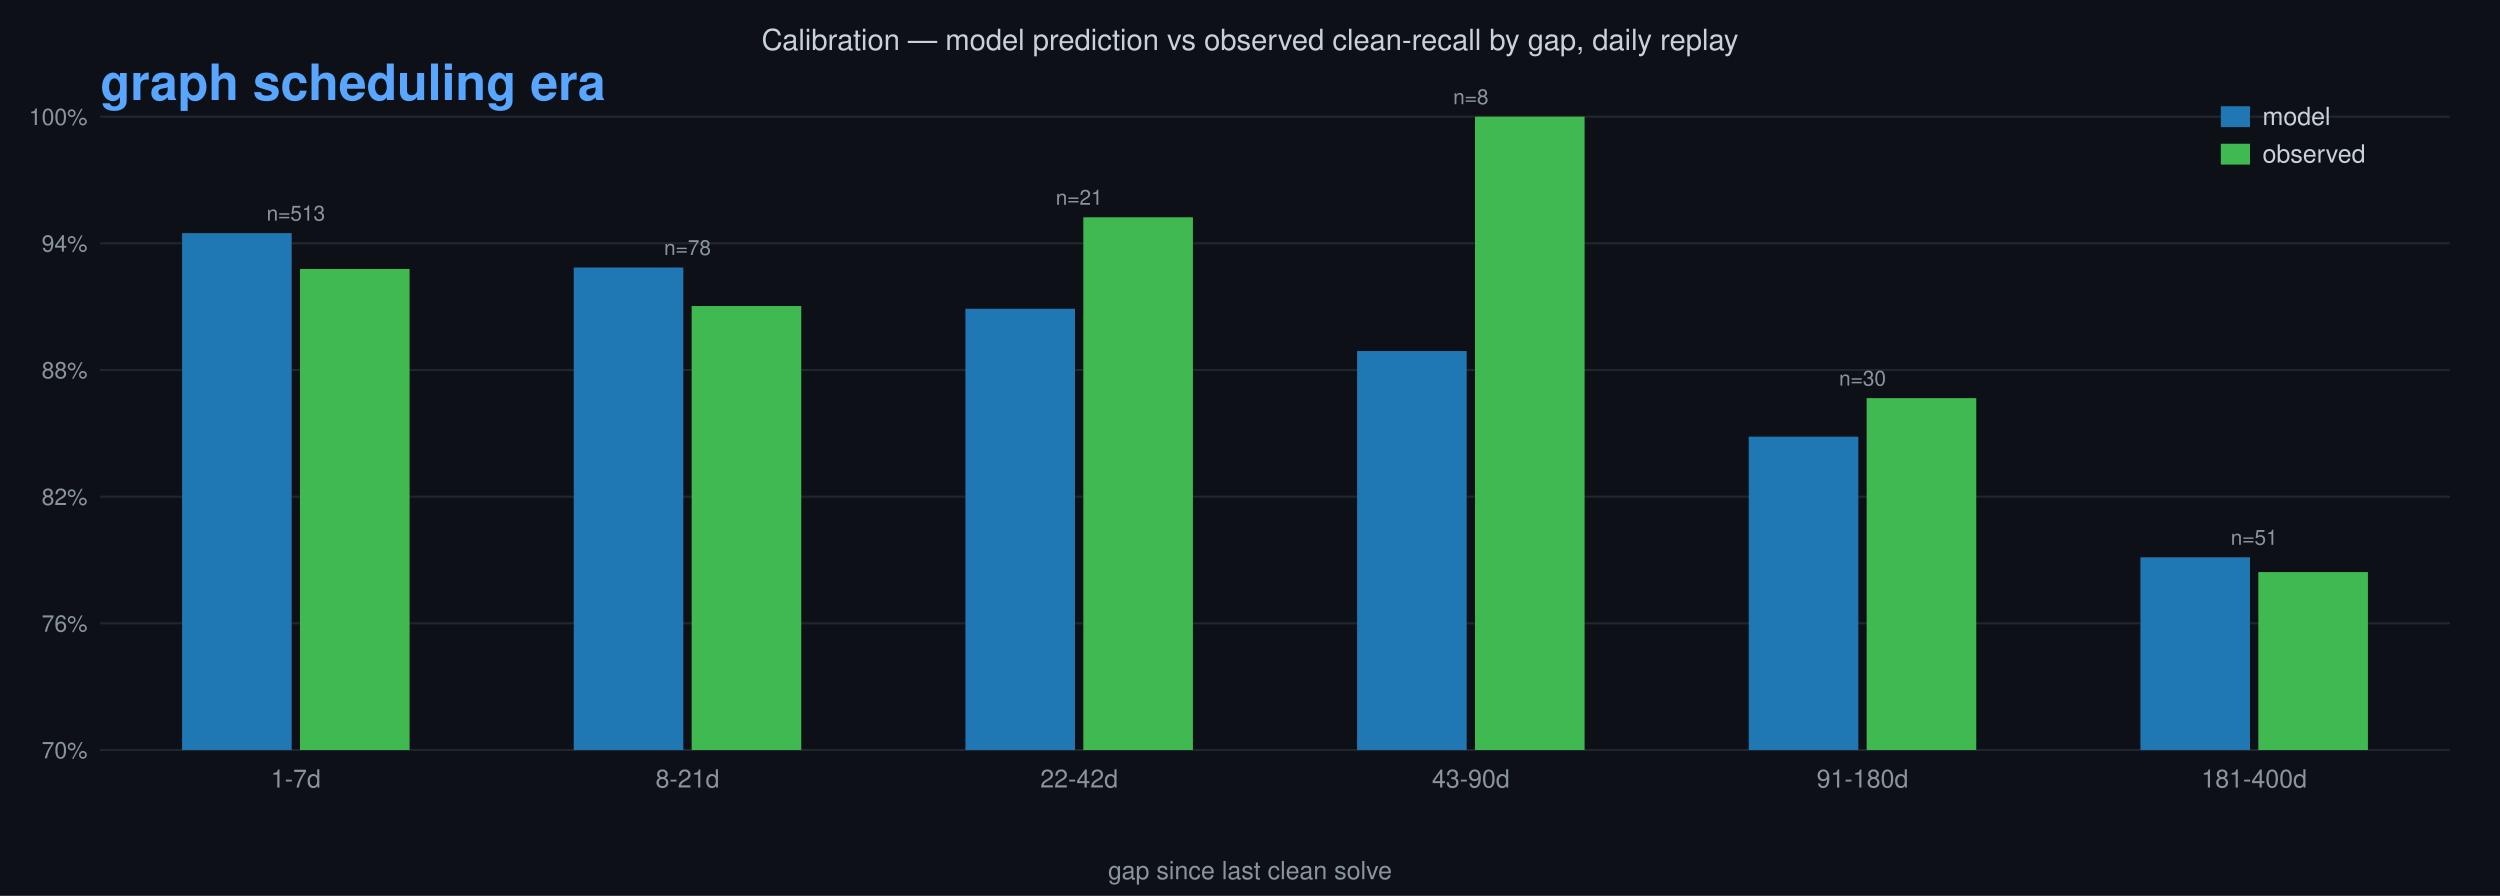
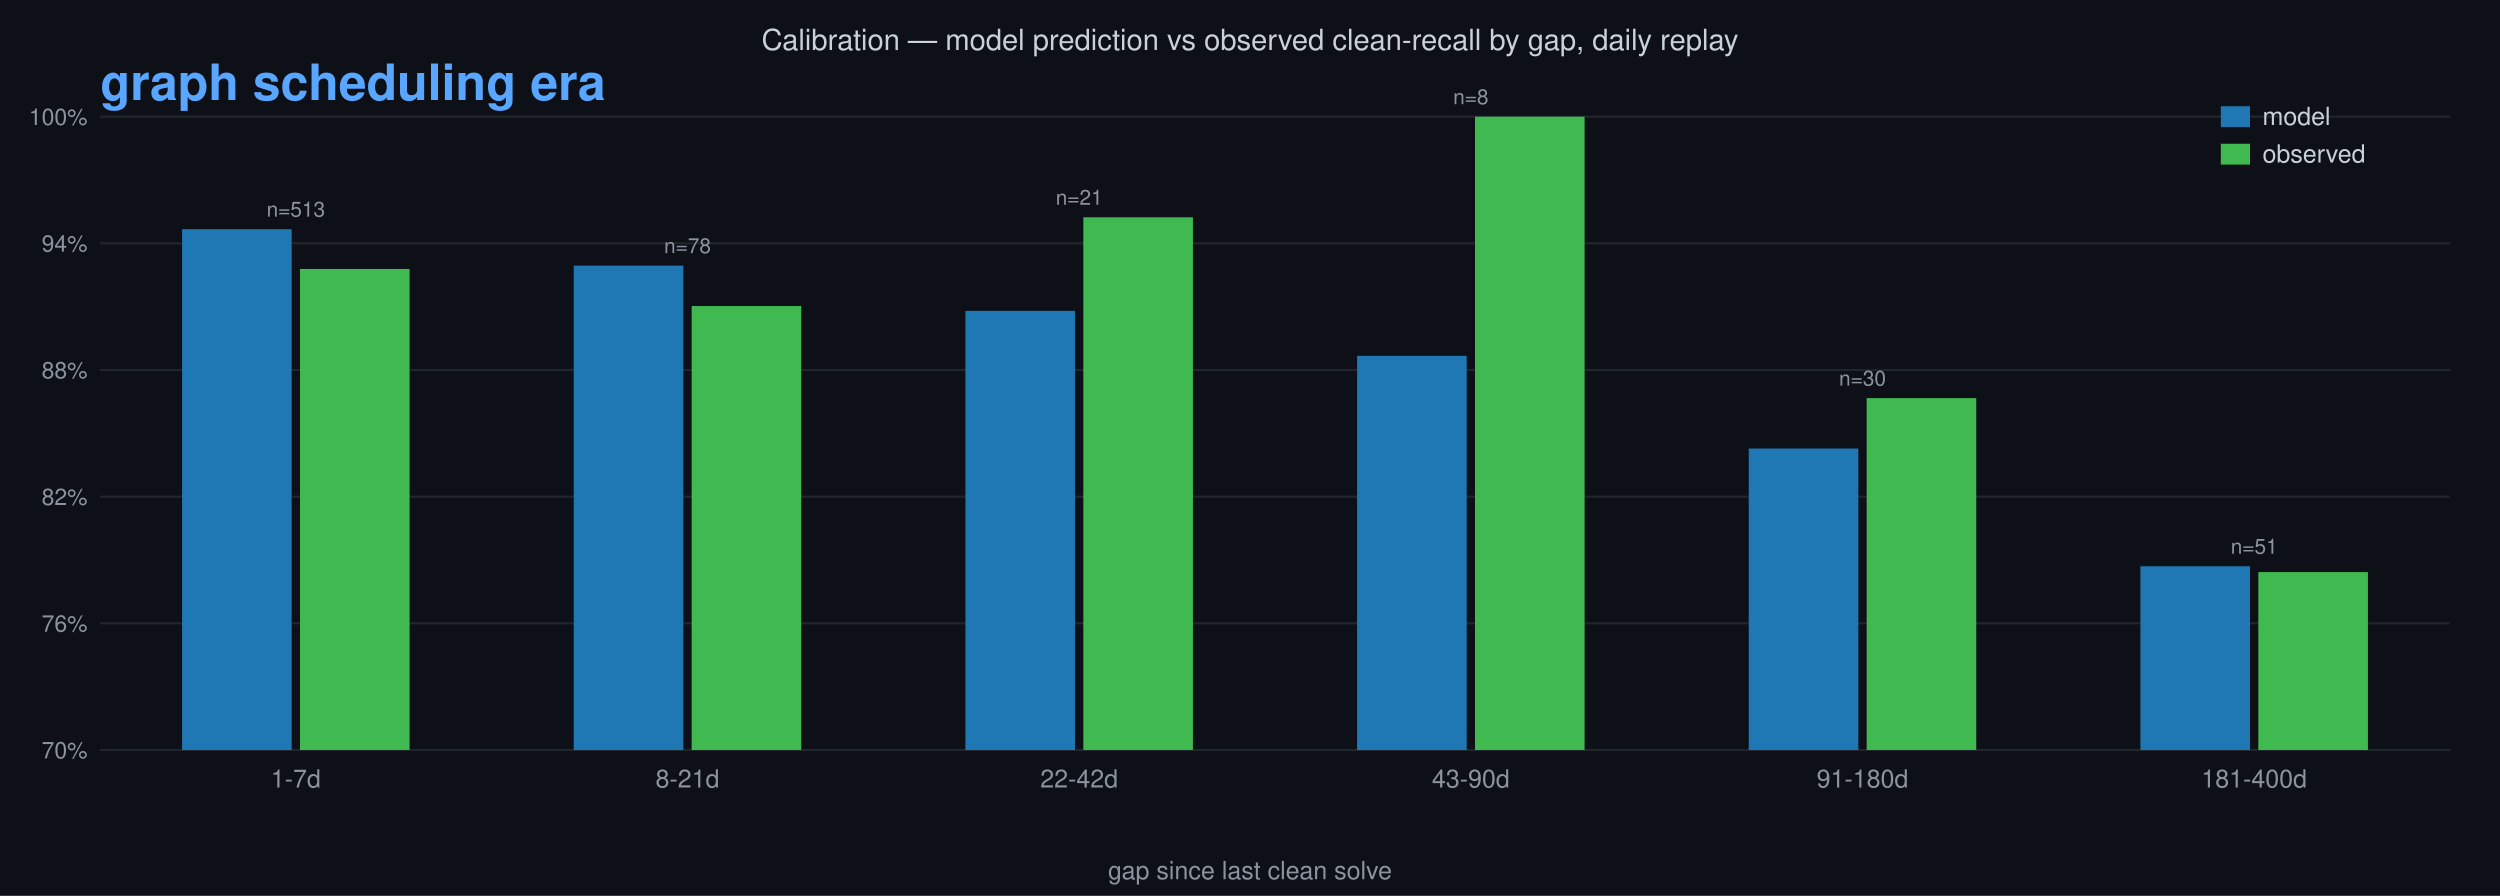
<svg xmlns="http://www.w3.org/2000/svg" viewBox="0 0 1200 430" font-family="Helvetica,sans-serif">
  <rect width="1200" height="430" fill="#0d1117" />
  <text x="600" y="24" text-anchor="middle" font-size="14" fill="#c9d1d9">Calibration — model prediction vs observed clean-recall by gap, daily replay</text>
  <text x="48" y="48" text-anchor="start" font-size="24" font-weight="bold" fill="#8b949e" opacity="0">pre graph scheduling era<animate attributeName="opacity" calcMode="discrete" values="1;0" keyTimes="0;0.754" dur="10.0s" repeatCount="indefinite" />
  </text>
  <text x="48" y="48" text-anchor="start" font-size="24" font-weight="bold" fill="#58a6ff" opacity="1">graph scheduling era<animate attributeName="opacity" calcMode="discrete" values="0;1" keyTimes="0;0.754" dur="10.0s" repeatCount="indefinite" />
  </text>
  <line x1="48" y1="360.0" x2="1176" y2="360.0" stroke="#21262d" stroke-width="1" />
  <text x="42" y="364.0" text-anchor="end" font-size="11" fill="#8b949e">70%</text>
  <line x1="48" y1="299.2" x2="1176" y2="299.2" stroke="#21262d" stroke-width="1" />
  <text x="42" y="303.2" text-anchor="end" font-size="11" fill="#8b949e">76%</text>
  <line x1="48" y1="238.4" x2="1176" y2="238.4" stroke="#21262d" stroke-width="1" />
  <text x="42" y="242.4" text-anchor="end" font-size="11" fill="#8b949e">82%</text>
  <line x1="48" y1="177.6" x2="1176" y2="177.6" stroke="#21262d" stroke-width="1" />
  <text x="42" y="181.6" text-anchor="end" font-size="11" fill="#8b949e">88%</text>
  <line x1="48" y1="116.8" x2="1176" y2="116.8" stroke="#21262d" stroke-width="1" />
  <text x="42" y="120.8" text-anchor="end" font-size="11" fill="#8b949e">94%</text>
  <line x1="48" y1="56.0" x2="1176" y2="56.0" stroke="#21262d" stroke-width="1" />
  <text x="42" y="60.0" text-anchor="end" font-size="11" fill="#8b949e">100%</text>
-   <rect x="87.4" y="111.9" width="52.6" height="248.1" fill="#1f77b4">
-     <animate attributeName="y" calcMode="discrete" values="360.0;109.7;110.5;110.1;110.4;110.7;110.8;111.0;111.8;111.6;111.7;111.9;112.0;111.9;111.8;111.7;111.8;111.7;111.8;111.7;111.8;111.7;111.8;111.9;111.8;111.9;111.8;111.7;111.8;111.9;112.0;111.9" keyTimes="0;0.005;0.009;0.022;0.033;0.037;0.045;0.047;0.061;0.069;0.072;0.081;0.115;0.144;0.173;0.189;0.202;0.243;0.262;0.277;0.303;0.311;0.325;0.432;0.478;0.498;0.511;0.601;0.808;0.864;0.872;0.917" dur="10.0s" repeatCount="indefinite" />
-     <animate attributeName="height" calcMode="discrete" values="0.0;250.3;249.5;249.9;249.6;249.3;249.2;249.0;248.2;248.4;248.3;248.1;248.0;248.1;248.2;248.3;248.2;248.3;248.2;248.3;248.2;248.3;248.2;248.1;248.2;248.1;248.2;248.3;248.2;248.1;248.0;248.1" keyTimes="0;0.005;0.009;0.022;0.033;0.037;0.045;0.047;0.061;0.069;0.072;0.081;0.115;0.144;0.173;0.189;0.202;0.243;0.262;0.277;0.303;0.311;0.325;0.432;0.478;0.498;0.511;0.601;0.808;0.864;0.872;0.917" dur="10.0s" repeatCount="indefinite" />
+   <rect x="87.4" y="110.0" width="52.6" height="250.0" fill="#1f77b4">
+     <animate attributeName="y" calcMode="discrete" values="360.0;107.3;108.2;107.8;108.1;108.4;108.5;108.7;109.6;109.4;109.5;109.7;109.8;109.7;109.6;109.5;109.6;109.5;109.6;109.7;109.6;109.7;109.6;109.7;109.8;109.7;109.6;109.7;109.6;109.7;109.6;109.7;109.8;109.9;110.0;110.1;110.0" keyTimes="0;0.005;0.009;0.022;0.033;0.037;0.045;0.047;0.061;0.069;0.072;0.081;0.115;0.144;0.173;0.243;0.262;0.288;0.303;0.342;0.353;0.366;0.376;0.393;0.443;0.478;0.601;0.634;0.679;0.708;0.738;0.808;0.839;0.864;0.872;0.893;0.902" dur="10.0s" repeatCount="indefinite" />
+     <animate attributeName="height" calcMode="discrete" values="0.0;252.7;251.8;252.2;251.9;251.6;251.5;251.3;250.4;250.6;250.5;250.3;250.2;250.3;250.4;250.5;250.4;250.5;250.4;250.3;250.4;250.3;250.4;250.3;250.2;250.3;250.4;250.3;250.4;250.3;250.4;250.3;250.2;250.1;250.0;249.9;250.0" keyTimes="0;0.005;0.009;0.022;0.033;0.037;0.045;0.047;0.061;0.069;0.072;0.081;0.115;0.144;0.173;0.243;0.262;0.288;0.303;0.342;0.353;0.366;0.376;0.393;0.443;0.478;0.601;0.634;0.679;0.708;0.738;0.808;0.839;0.864;0.872;0.893;0.902" dur="10.0s" repeatCount="indefinite" />
  </rect>
  <rect x="144.0" y="129.1" width="52.6" height="230.9" fill="#3fb950">
    <animate attributeName="y" calcMode="discrete" values="360.0;56.0;69.7;67.8;67.0;66.4;66.0;65.0;64.1;63.7;63.2;76.4;75.9;81.3;80.0;78.8;78.1;77.6;77.0;75.9;75.1;87.5;85.9;84.7;83.9;82.8;81.8;81.4;80.9;83.4;82.9;82.5;82.0;84.7;83.8;83.2;82.4;82.1;81.5;83.8;83.2;82.7;82.5;82.3;82.2;82.1;82.0;81.9;81.7;81.6;81.5;81.3;86.1;85.7;85.5;85.2;89.7;91.8;98.2;104.5;106.1;106.0;114.3;118.1;116.9;118.1;116.8;118.2;117.5;129.1" keyTimes="0;0.005;0.115;0.144;0.158;0.173;0.189;0.202;0.243;0.262;0.277;0.303;0.311;0.325;0.342;0.353;0.366;0.376;0.385;0.393;0.403;0.412;0.423;0.432;0.443;0.455;0.468;0.478;0.489;0.498;0.511;0.519;0.529;0.54;0.55;0.569;0.584;0.593;0.601;0.607;0.618;0.626;0.634;0.679;0.684;0.703;0.708;0.738;0.764;0.776;0.784;0.791;0.798;0.808;0.815;0.821;0.829;0.839;0.845;0.853;0.858;0.861;0.864;0.872;0.878;0.882;0.893;0.902;0.911;0.917" dur="10.0s" repeatCount="indefinite" />
    <animate attributeName="height" calcMode="discrete" values="0.0;304.0;290.3;292.2;293.0;293.6;294.0;295.0;295.9;296.3;296.8;283.6;284.1;278.7;280.0;281.2;281.9;282.4;283.0;284.1;284.9;272.5;274.1;275.3;276.1;277.2;278.2;278.6;279.1;276.6;277.1;277.5;278.0;275.3;276.2;276.8;277.6;277.9;278.5;276.2;276.8;277.3;277.5;277.7;277.8;277.9;278.0;278.1;278.3;278.4;278.5;278.7;273.9;274.3;274.5;274.8;270.3;268.2;261.8;255.5;253.9;254.0;245.7;241.9;243.1;241.9;243.2;241.8;242.5;230.9" keyTimes="0;0.005;0.115;0.144;0.158;0.173;0.189;0.202;0.243;0.262;0.277;0.303;0.311;0.325;0.342;0.353;0.366;0.376;0.385;0.393;0.403;0.412;0.423;0.432;0.443;0.455;0.468;0.478;0.489;0.498;0.511;0.519;0.529;0.54;0.55;0.569;0.584;0.593;0.601;0.607;0.618;0.626;0.634;0.679;0.684;0.703;0.708;0.738;0.764;0.776;0.784;0.791;0.798;0.808;0.815;0.821;0.829;0.839;0.845;0.853;0.858;0.861;0.864;0.872;0.878;0.882;0.893;0.902;0.911;0.917" dur="10.0s" repeatCount="indefinite" />
  </rect>
  <text x="142.0" y="378" text-anchor="middle" font-size="12" fill="#8b949e">1-7d</text>
-   <text x="142.0" y="105.9" text-anchor="middle" font-size="10" fill="#8b949e" opacity="1">n=513<animate attributeName="opacity" calcMode="discrete" values="0;1" keyTimes="0;0.917" dur="10.0s" repeatCount="indefinite" />
+   <text x="142.0" y="104.0" text-anchor="middle" font-size="10" fill="#8b949e" opacity="1">n=513<animate attributeName="opacity" calcMode="discrete" values="0;1" keyTimes="0;0.917" dur="10.0s" repeatCount="indefinite" />
  </text>
-   <rect x="275.4" y="128.4" width="52.6" height="231.6" fill="#1f77b4">
-     <animate attributeName="y" calcMode="discrete" values="360.0;120.6;122.7;122.0;123.1;123.7;125.0;124.7;126.3;127.0;127.7;127.9;127.5;127.9;128.5;128.2;127.9;127.8;127.6;127.4;127.1;127.7;127.9;127.6;127.5;127.4;127.2;127.0;126.9;126.8;126.6;126.5;126.6;126.7;127.9;128.3;128.4" keyTimes="0;0.057;0.069;0.072;0.084;0.104;0.115;0.144;0.173;0.202;0.243;0.262;0.277;0.311;0.325;0.342;0.353;0.366;0.376;0.385;0.393;0.403;0.412;0.423;0.498;0.519;0.569;0.607;0.626;0.638;0.829;0.845;0.864;0.878;0.882;0.893;0.902" dur="10.0s" repeatCount="indefinite" />
-     <animate attributeName="height" calcMode="discrete" values="0.0;239.4;237.3;238.0;236.9;236.3;235.0;235.3;233.7;233.0;232.3;232.1;232.5;232.1;231.5;231.8;232.1;232.2;232.4;232.6;232.9;232.3;232.1;232.4;232.5;232.6;232.8;233.0;233.1;233.2;233.4;233.5;233.4;233.3;232.1;231.7;231.6" keyTimes="0;0.057;0.069;0.072;0.084;0.104;0.115;0.144;0.173;0.202;0.243;0.262;0.277;0.311;0.325;0.342;0.353;0.366;0.376;0.385;0.393;0.403;0.412;0.423;0.498;0.519;0.569;0.607;0.626;0.638;0.829;0.845;0.864;0.878;0.882;0.893;0.902" dur="10.0s" repeatCount="indefinite" />
+   <rect x="275.4" y="127.5" width="52.6" height="232.5" fill="#1f77b4">
+     <animate attributeName="y" calcMode="discrete" values="360.0;118.8;121.1;120.3;121.4;122.1;123.4;123.1;124.8;125.5;126.3;126.5;126.0;126.5;127.1;126.8;126.5;126.4;126.2;126.0;125.7;126.3;126.6;126.2;126.3;126.2;126.1;125.9;125.7;125.6;125.4;125.3;125.4;125.5;125.6;127.0;127.4;127.5" keyTimes="0;0.057;0.069;0.072;0.084;0.104;0.115;0.144;0.173;0.202;0.243;0.262;0.277;0.311;0.325;0.342;0.353;0.366;0.376;0.385;0.393;0.403;0.412;0.423;0.432;0.443;0.498;0.569;0.607;0.626;0.829;0.845;0.864;0.872;0.878;0.882;0.893;0.902" dur="10.0s" repeatCount="indefinite" />
+     <animate attributeName="height" calcMode="discrete" values="0.0;241.2;238.9;239.7;238.6;237.9;236.6;236.9;235.2;234.5;233.7;233.5;234.0;233.5;232.9;233.2;233.5;233.6;233.8;234.0;234.3;233.7;233.4;233.8;233.7;233.8;233.9;234.1;234.3;234.4;234.6;234.7;234.6;234.5;234.4;233.0;232.6;232.5" keyTimes="0;0.057;0.069;0.072;0.084;0.104;0.115;0.144;0.173;0.202;0.243;0.262;0.277;0.311;0.325;0.342;0.353;0.366;0.376;0.385;0.393;0.403;0.412;0.423;0.432;0.443;0.498;0.569;0.607;0.626;0.829;0.845;0.864;0.872;0.878;0.882;0.893;0.902" dur="10.0s" repeatCount="indefinite" />
  </rect>
  <rect x="332.0" y="146.9" width="52.6" height="213.1" fill="#3fb950">
    <animate attributeName="y" calcMode="discrete" values="360.0;56.0;106.7;100.1;95.0;93.5;92.2;90.9;89.8;87.7;82.7;82.0;80.7;103.1;122.1;120.7;119.3;118.0;113.4;111.3;110.3;108.4;107.5;106.7;104.3;102.8;117.4;126.4;150.6;146.9" keyTimes="0;0.057;0.311;0.325;0.342;0.353;0.366;0.376;0.385;0.393;0.403;0.412;0.423;0.432;0.443;0.455;0.498;0.519;0.569;0.607;0.626;0.638;0.829;0.845;0.864;0.872;0.878;0.882;0.893;0.902" dur="10.0s" repeatCount="indefinite" />
    <animate attributeName="height" calcMode="discrete" values="0.0;304.0;253.3;259.9;265.0;266.5;267.8;269.1;270.2;272.3;277.3;278.0;279.3;256.9;237.9;239.3;240.7;242.0;246.6;248.7;249.7;251.6;252.5;253.3;255.7;257.2;242.6;233.6;209.4;213.1" keyTimes="0;0.057;0.311;0.325;0.342;0.353;0.366;0.376;0.385;0.393;0.403;0.412;0.423;0.432;0.443;0.455;0.498;0.519;0.569;0.607;0.626;0.638;0.829;0.845;0.864;0.872;0.878;0.882;0.893;0.902" dur="10.0s" repeatCount="indefinite" />
  </rect>
  <text x="330.0" y="378" text-anchor="middle" font-size="12" fill="#8b949e">8-21d</text>
-   <text x="330.0" y="122.4" text-anchor="middle" font-size="10" fill="#8b949e" opacity="1">n=78<animate attributeName="opacity" calcMode="discrete" values="0;1" keyTimes="0;0.917" dur="10.0s" repeatCount="indefinite" />
+   <text x="330.0" y="121.5" text-anchor="middle" font-size="10" fill="#8b949e" opacity="1">n=78<animate attributeName="opacity" calcMode="discrete" values="0;1" keyTimes="0;0.917" dur="10.0s" repeatCount="indefinite" />
  </text>
-   <rect x="463.4" y="148.2" width="52.6" height="211.8" fill="#1f77b4">
-     <animate attributeName="y" calcMode="discrete" values="360.0;143.9;140.8;142.1;147.0;147.2;145.8;145.1;144.5;144.1;144.5;148.2" keyTimes="0;0.325;0.366;0.489;0.54;0.55;0.642;0.699;0.703;0.754;0.768;0.808" dur="10.0s" repeatCount="indefinite" />
-     <animate attributeName="height" calcMode="discrete" values="0.0;216.1;219.2;217.9;213.0;212.8;214.2;214.9;215.5;215.9;215.5;211.8" keyTimes="0;0.325;0.366;0.489;0.54;0.55;0.642;0.699;0.703;0.754;0.768;0.808" dur="10.0s" repeatCount="indefinite" />
+   <rect x="463.4" y="149.2" width="52.6" height="210.8" fill="#1f77b4">
+     <animate attributeName="y" calcMode="discrete" values="360.0;143.1;139.8;141.2;146.4;146.6;145.4;144.9;144.7;145.1;145.5;149.2" keyTimes="0;0.325;0.366;0.489;0.54;0.55;0.642;0.699;0.703;0.754;0.768;0.808" dur="10.0s" repeatCount="indefinite" />
+     <animate attributeName="height" calcMode="discrete" values="0.0;216.9;220.2;218.8;213.6;213.4;214.6;215.1;215.3;214.9;214.5;210.8" keyTimes="0;0.325;0.366;0.489;0.54;0.55;0.642;0.699;0.703;0.754;0.768;0.808" dur="10.0s" repeatCount="indefinite" />
  </rect>
  <rect x="520.0" y="104.3" width="52.6" height="255.7" fill="#3fb950">
    <animate attributeName="y" calcMode="discrete" values="360.0;56.0;224.9;182.7;168.6;157.3;133.9;115.6;112.3;104.3" keyTimes="0;0.325;0.54;0.55;0.642;0.699;0.703;0.754;0.768;0.808" dur="10.0s" repeatCount="indefinite" />
    <animate attributeName="height" calcMode="discrete" values="0.0;304.0;135.1;177.3;191.4;202.7;226.1;244.4;247.7;255.7" keyTimes="0;0.325;0.54;0.55;0.642;0.699;0.703;0.754;0.768;0.808" dur="10.0s" repeatCount="indefinite" />
  </rect>
  <text x="518.0" y="378" text-anchor="middle" font-size="12" fill="#8b949e">22-42d</text>
  <text x="518.0" y="98.3" text-anchor="middle" font-size="10" fill="#8b949e" opacity="1">n=21<animate attributeName="opacity" calcMode="discrete" values="0;1" keyTimes="0;0.917" dur="10.0s" repeatCount="indefinite" />
  </text>
-   <rect x="651.4" y="168.5" width="52.6" height="191.5" fill="#1f77b4">
-     <animate attributeName="y" calcMode="discrete" values="360.0;161.2;161.4;162.4;168.3;168.6;168.5" keyTimes="0;0.54;0.55;0.626;0.73;0.882;0.911" dur="10.0s" repeatCount="indefinite" />
-     <animate attributeName="height" calcMode="discrete" values="0.0;198.8;198.6;197.6;191.7;191.4;191.5" keyTimes="0;0.54;0.55;0.626;0.73;0.882;0.911" dur="10.0s" repeatCount="indefinite" />
+   <rect x="651.4" y="170.8" width="52.6" height="189.2" fill="#1f77b4">
+     <animate attributeName="y" calcMode="discrete" values="360.0;161.1;161.4;162.2;171.0;170.8" keyTimes="0;0.54;0.55;0.626;0.73;0.911" dur="10.0s" repeatCount="indefinite" />
+     <animate attributeName="height" calcMode="discrete" values="0.0;198.9;198.6;197.8;189.0;189.2" keyTimes="0;0.54;0.55;0.626;0.73;0.911" dur="10.0s" repeatCount="indefinite" />
  </rect>
  <rect x="708.0" y="56.0" width="52.6" height="304.0" fill="#3fb950">
    <animate attributeName="y" calcMode="discrete" values="360.0;56.0" keyTimes="0;0.54" dur="10.0s" repeatCount="indefinite" />
    <animate attributeName="height" calcMode="discrete" values="0.0;304.0" keyTimes="0;0.54" dur="10.0s" repeatCount="indefinite" />
  </rect>
  <text x="706.0" y="378" text-anchor="middle" font-size="12" fill="#8b949e">43-90d</text>
  <text x="706.0" y="50.0" text-anchor="middle" font-size="10" fill="#8b949e" opacity="1">n=8<animate attributeName="opacity" calcMode="discrete" values="0;1" keyTimes="0;0.917" dur="10.0s" repeatCount="indefinite" />
  </text>
-   <rect x="839.4" y="209.6" width="52.6" height="150.4" fill="#1f77b4">
-     <animate attributeName="y" calcMode="discrete" values="360.0;211.0;208.7;209.8;212.6;212.9;215.0;213.9;210.5;209.8;209.9;208.6;208.4;208.7;208.4;208.7;209.8;209.6" keyTimes="0;0.673;0.679;0.683;0.684;0.689;0.697;0.701;0.73;0.738;0.754;0.768;0.784;0.791;0.798;0.815;0.829;0.861" dur="10.0s" repeatCount="indefinite" />
-     <animate attributeName="height" calcMode="discrete" values="0.0;149.0;151.3;150.2;147.4;147.1;145.0;146.1;149.5;150.2;150.1;151.4;151.6;151.3;151.6;151.3;150.2;150.4" keyTimes="0;0.673;0.679;0.683;0.684;0.689;0.697;0.701;0.73;0.738;0.754;0.768;0.784;0.791;0.798;0.815;0.829;0.861" dur="10.0s" repeatCount="indefinite" />
+   <rect x="839.4" y="215.3" width="52.6" height="144.7" fill="#1f77b4">
+     <animate attributeName="y" calcMode="discrete" values="360.0;216.4;214.8;215.4;218.2;218.4;220.1;219.7;216.4;215.7;215.8;214.9;214.5;214.8;214.4;214.6;215.3" keyTimes="0;0.673;0.679;0.683;0.684;0.689;0.697;0.701;0.73;0.738;0.754;0.768;0.784;0.791;0.798;0.815;0.829" dur="10.0s" repeatCount="indefinite" />
+     <animate attributeName="height" calcMode="discrete" values="0.0;143.6;145.2;144.6;141.8;141.6;139.9;140.3;143.6;144.3;144.2;145.1;145.5;145.2;145.6;145.4;144.7" keyTimes="0;0.673;0.679;0.683;0.684;0.689;0.697;0.701;0.73;0.738;0.754;0.768;0.784;0.791;0.798;0.815;0.829" dur="10.0s" repeatCount="indefinite" />
  </rect>
  <rect x="896.0" y="191.1" width="52.6" height="168.9" fill="#3fb950">
    <animate attributeName="y" calcMode="discrete" values="360.0;56.0;133.9;123.6;168.6;162.7;157.3;152.5;148.1;144.1;177.6;172.9;195.8;191.1" keyTimes="0;0.673;0.697;0.701;0.73;0.738;0.754;0.768;0.784;0.791;0.798;0.815;0.829;0.861" dur="10.0s" repeatCount="indefinite" />
    <animate attributeName="height" calcMode="discrete" values="0.0;304.0;226.1;236.4;191.4;197.3;202.7;207.5;211.9;215.9;182.4;187.1;164.2;168.9" keyTimes="0;0.673;0.697;0.701;0.73;0.738;0.754;0.768;0.784;0.791;0.798;0.815;0.829;0.861" dur="10.0s" repeatCount="indefinite" />
  </rect>
  <text x="894.0" y="378" text-anchor="middle" font-size="12" fill="#8b949e">91-180d</text>
  <text x="894.0" y="185.1" text-anchor="middle" font-size="10" fill="#8b949e" opacity="1">n=30<animate attributeName="opacity" calcMode="discrete" values="0;1" keyTimes="0;0.917" dur="10.0s" repeatCount="indefinite" />
  </text>
-   <rect x="1027.4" y="267.5" width="52.6" height="92.5" fill="#1f77b4">
-     <animate attributeName="y" calcMode="discrete" values="360.0;240.3;243.9;245.1;255.4;256.6;256.4;259.4;261.6;262.2;262.9;263.0;264.8;264.9;265.0;266.2;267.5" keyTimes="0;0.699;0.701;0.73;0.738;0.754;0.764;0.768;0.776;0.784;0.791;0.798;0.808;0.821;0.872;0.882;0.893" dur="10.0s" repeatCount="indefinite" />
-     <animate attributeName="height" calcMode="discrete" values="0.0;119.7;116.1;114.9;104.6;103.4;103.6;100.6;98.4;97.8;97.1;97.0;95.2;95.1;95.0;93.8;92.5" keyTimes="0;0.699;0.701;0.73;0.738;0.754;0.764;0.768;0.776;0.784;0.791;0.798;0.808;0.821;0.872;0.882;0.893" dur="10.0s" repeatCount="indefinite" />
+   <rect x="1027.4" y="271.8" width="52.6" height="88.2" fill="#1f77b4">
+     <animate attributeName="y" calcMode="discrete" values="360.0;242.8;246.4;248.7;258.6;260.6;261.0;263.7;265.8;266.5;267.1;267.2;269.0;269.1;269.2;269.3;270.5;271.8" keyTimes="0;0.699;0.701;0.73;0.738;0.754;0.764;0.768;0.776;0.784;0.791;0.798;0.808;0.815;0.821;0.872;0.882;0.893" dur="10.0s" repeatCount="indefinite" />
+     <animate attributeName="height" calcMode="discrete" values="0.0;117.2;113.6;111.3;101.4;99.4;99.0;96.3;94.2;93.5;92.9;92.8;91.0;90.9;90.8;90.7;89.5;88.2" keyTimes="0;0.699;0.701;0.73;0.738;0.754;0.764;0.768;0.776;0.784;0.791;0.798;0.808;0.815;0.821;0.872;0.882;0.893" dur="10.0s" repeatCount="indefinite" />
  </rect>
  <rect x="1084.0" y="274.6" width="52.6" height="85.4" fill="#3fb950">
    <animate attributeName="y" calcMode="discrete" values="360.0;56.0;258.7;273.1;224.9;249.0;218.1;195.8;214.3;229.7;249.0;258.7;246.0;262.8;278.9;274.6" keyTimes="0;0.699;0.738;0.754;0.764;0.768;0.776;0.784;0.791;0.798;0.808;0.815;0.821;0.872;0.882;0.893" dur="10.0s" repeatCount="indefinite" />
    <animate attributeName="height" calcMode="discrete" values="0.0;304.0;101.3;86.9;135.1;111.0;141.9;164.2;145.7;130.3;111.0;101.3;114.0;97.2;81.1;85.4" keyTimes="0;0.699;0.738;0.754;0.764;0.768;0.776;0.784;0.791;0.798;0.808;0.815;0.821;0.872;0.882;0.893" dur="10.0s" repeatCount="indefinite" />
  </rect>
  <text x="1082.0" y="378" text-anchor="middle" font-size="12" fill="#8b949e">181-400d</text>
-   <text x="1082.0" y="261.5" text-anchor="middle" font-size="10" fill="#8b949e" opacity="1">n=51<animate attributeName="opacity" calcMode="discrete" values="0;1" keyTimes="0;0.917" dur="10.0s" repeatCount="indefinite" />
+   <text x="1082.0" y="265.8" text-anchor="middle" font-size="10" fill="#8b949e" opacity="1">n=51<animate attributeName="opacity" calcMode="discrete" values="0;1" keyTimes="0;0.917" dur="10.0s" repeatCount="indefinite" />
  </text>
  <rect x="1066" y="51" width="14" height="10" fill="#1f77b4" />
  <text x="1086" y="60" font-size="12" fill="#c9d1d9">model</text>
  <rect x="1066" y="69" width="14" height="10" fill="#3fb950" />
  <text x="1086" y="78" font-size="12" fill="#c9d1d9">observed</text>
  <text x="600" y="422" text-anchor="middle" font-size="12" fill="#8b949e">gap since last clean solve</text>
  <text x="1176" y="24" fill="#c9d1d9" font-size="14" text-anchor="end" opacity="0">sep '25<animate attributeName="opacity" calcMode="discrete" values="1;0" keyTimes="0;0.115" dur="10.0s" repeatCount="indefinite" />
  </text>
  <text x="1176" y="24" fill="#c9d1d9" font-size="14" text-anchor="end" opacity="0">oct '25<animate attributeName="opacity" calcMode="discrete" values="0;1;0" keyTimes="0;0.115;0.511" dur="10.0s" repeatCount="indefinite" />
  </text>
  <text x="1176" y="24" fill="#c9d1d9" font-size="14" text-anchor="end" opacity="0">nov '25<animate attributeName="opacity" calcMode="discrete" values="0;1;0" keyTimes="0;0.511;0.641" dur="10.0s" repeatCount="indefinite" />
  </text>
  <text x="1176" y="24" fill="#c9d1d9" font-size="14" text-anchor="end" opacity="0">dec '25<animate attributeName="opacity" calcMode="discrete" values="0;1;0" keyTimes="0;0.641;0.651" dur="10.0s" repeatCount="indefinite" />
  </text>
  <text x="1176" y="24" fill="#c9d1d9" font-size="14" text-anchor="end" opacity="0">jan '26<animate attributeName="opacity" calcMode="discrete" values="0;1;0" keyTimes="0;0.651;0.66" dur="10.0s" repeatCount="indefinite" />
  </text>
  <text x="1176" y="24" fill="#c9d1d9" font-size="14" text-anchor="end" opacity="0">feb '26<animate attributeName="opacity" calcMode="discrete" values="0;1;0" keyTimes="0;0.66;0.668" dur="10.0s" repeatCount="indefinite" />
  </text>
  <text x="1176" y="24" fill="#c9d1d9" font-size="14" text-anchor="end" opacity="0">mar '26<animate attributeName="opacity" calcMode="discrete" values="0;1;0" keyTimes="0;0.668;0.693" dur="10.0s" repeatCount="indefinite" />
  </text>
  <text x="1176" y="24" fill="#c9d1d9" font-size="14" text-anchor="end" opacity="0">apr '26<animate attributeName="opacity" calcMode="discrete" values="0;1;0" keyTimes="0;0.693;0.711" dur="10.0s" repeatCount="indefinite" />
  </text>
  <text x="1176" y="24" fill="#c9d1d9" font-size="14" text-anchor="end" opacity="0">may '26<animate attributeName="opacity" calcMode="discrete" values="0;1;0" keyTimes="0;0.711;0.72" dur="10.0s" repeatCount="indefinite" />
  </text>
  <text x="1176" y="24" fill="#c9d1d9" font-size="14" text-anchor="end" opacity="0">jun '26<animate attributeName="opacity" calcMode="discrete" values="0;1;0" keyTimes="0;0.72;0.729" dur="10.0s" repeatCount="indefinite" />
  </text>
  <text x="1176" y="24" fill="#c9d1d9" font-size="14" text-anchor="end" opacity="0">jul '26<animate attributeName="opacity" calcMode="discrete" values="0;1;0" keyTimes="0;0.729;0.752" dur="10.0s" repeatCount="indefinite" />
  </text>
  <text x="1176" y="24" fill="#c9d1d9" font-size="14" text-anchor="end" opacity="0">aug '26<animate attributeName="opacity" calcMode="discrete" values="0;1" keyTimes="0;0.752" dur="10.0s" repeatCount="indefinite" />
  </text>
  <rect width="1200" height="430" fill="#0d1117" opacity="0" pointer-events="none">
    <animate attributeName="opacity" calcMode="linear" values="0;0;1" keyTimes="0;0.92;1" dur="10.0s" repeatCount="indefinite" />
  </rect>
</svg>
